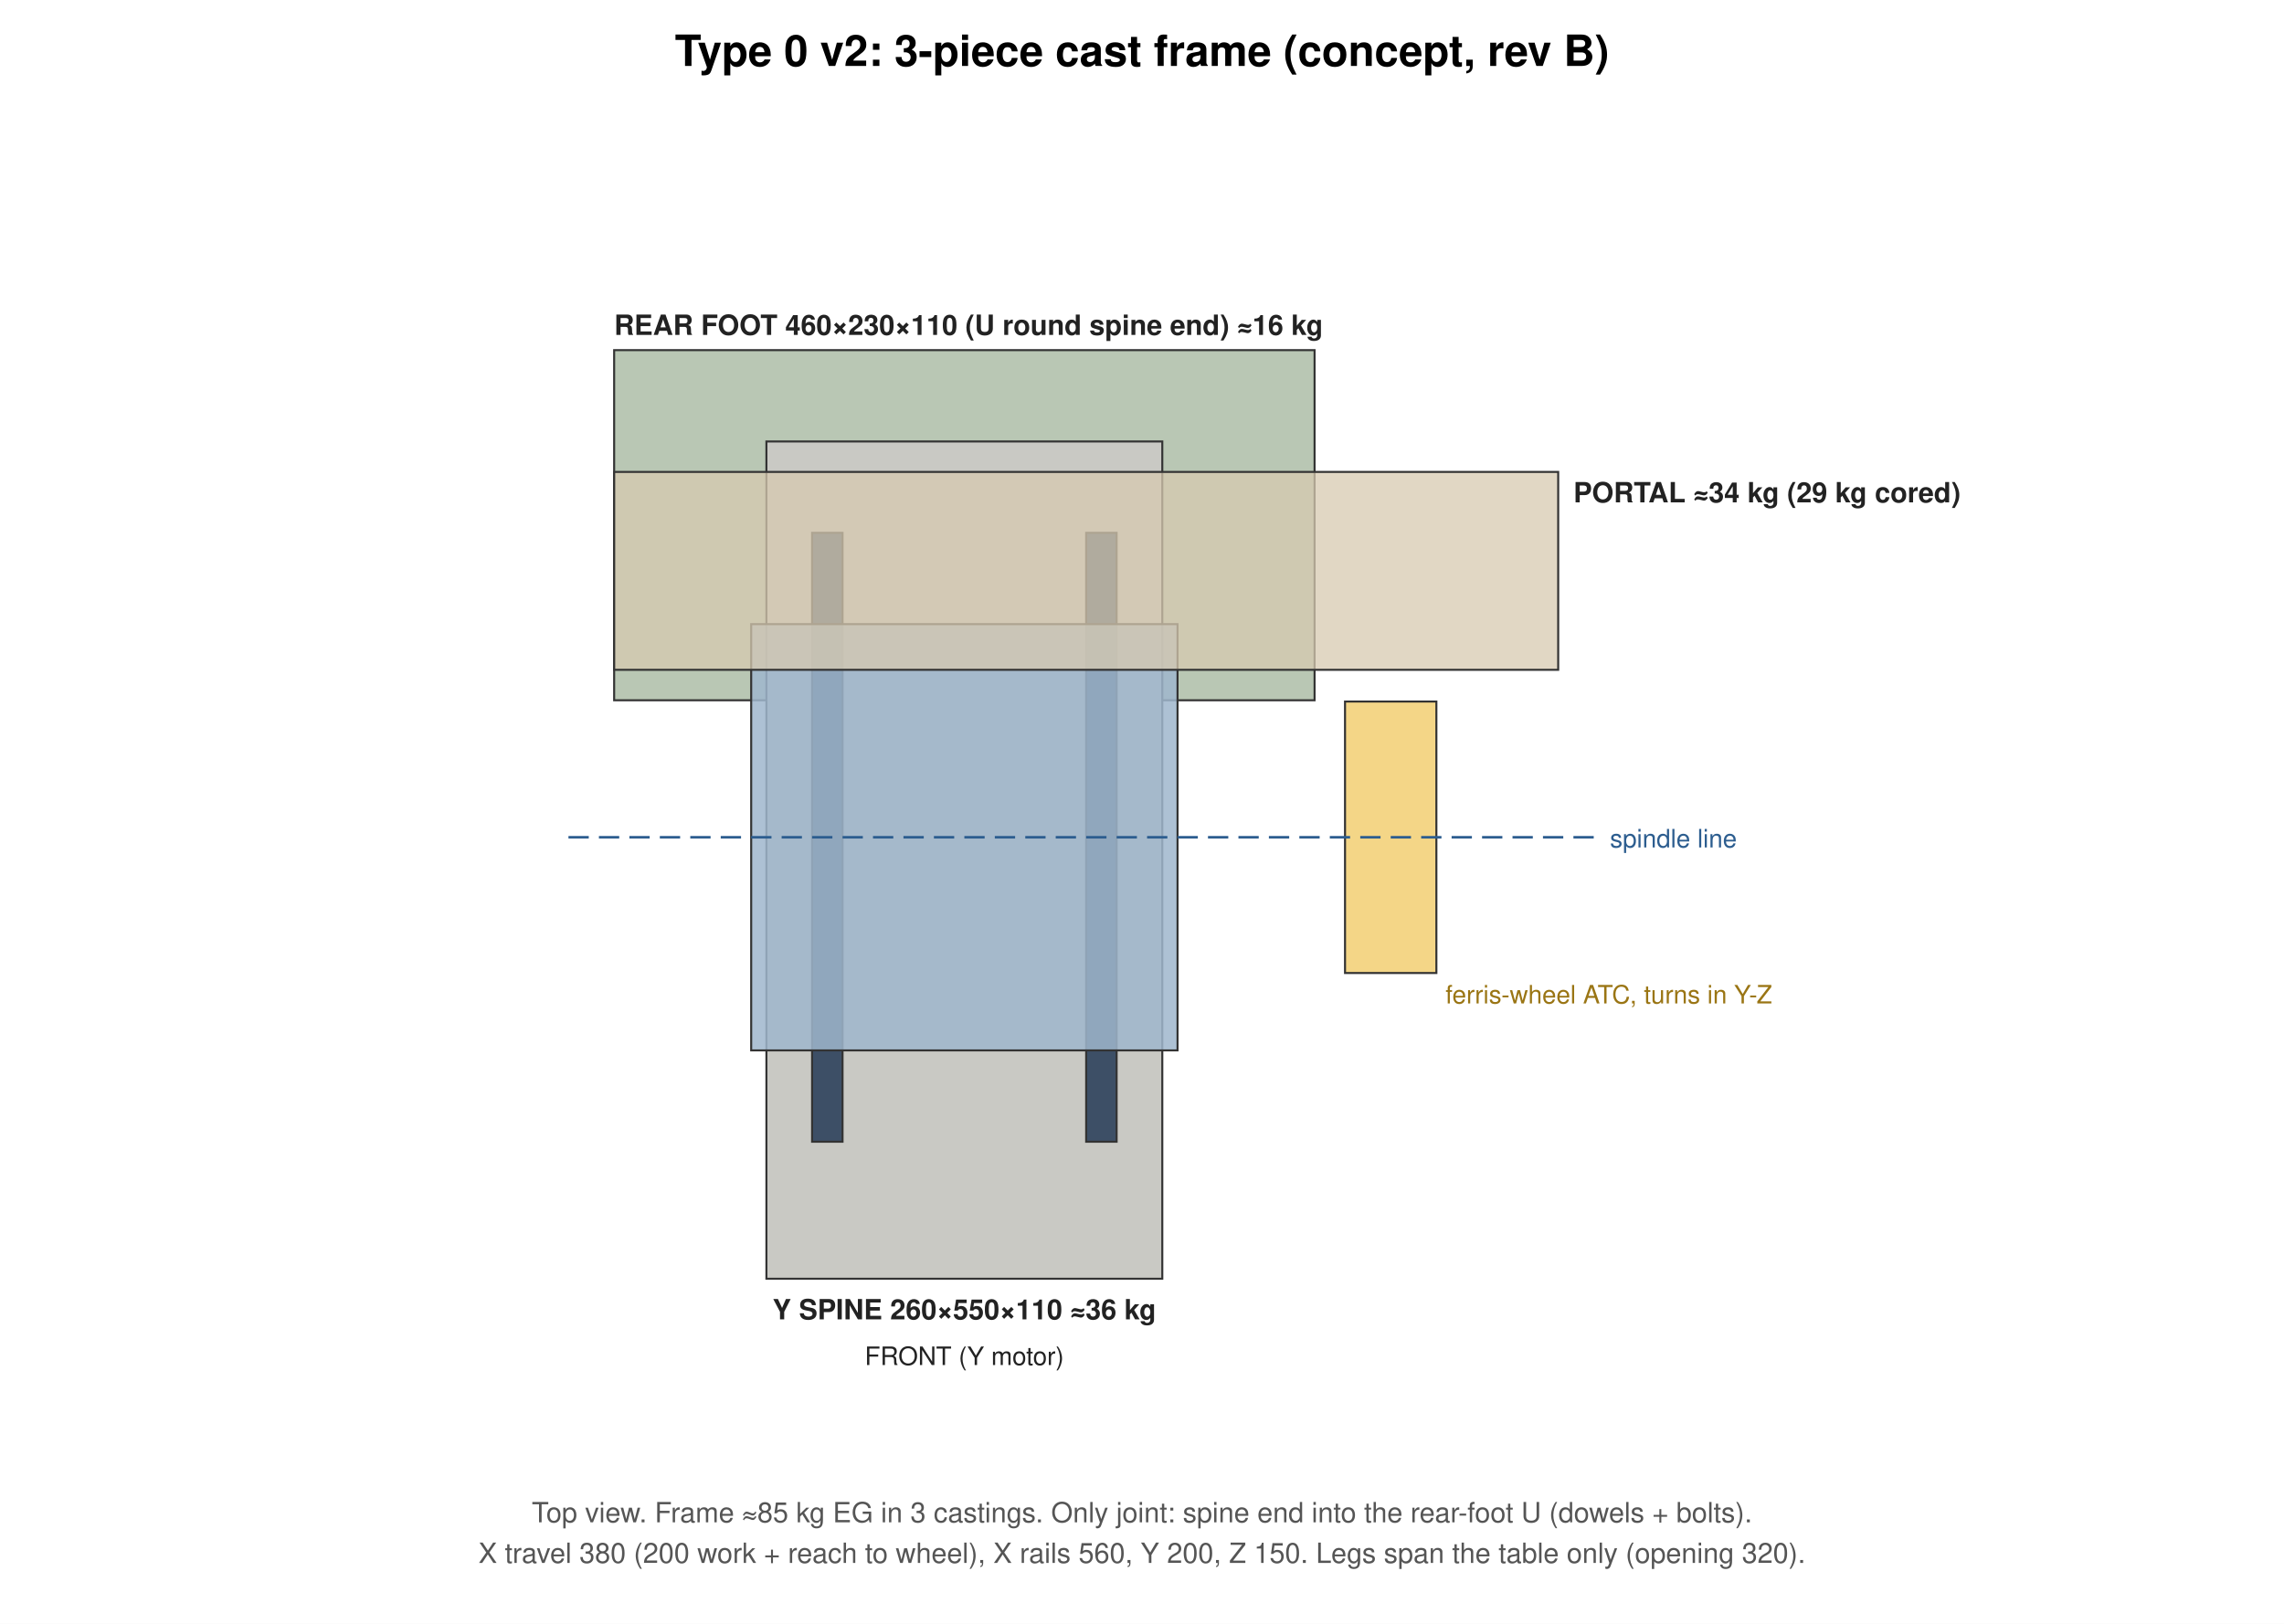
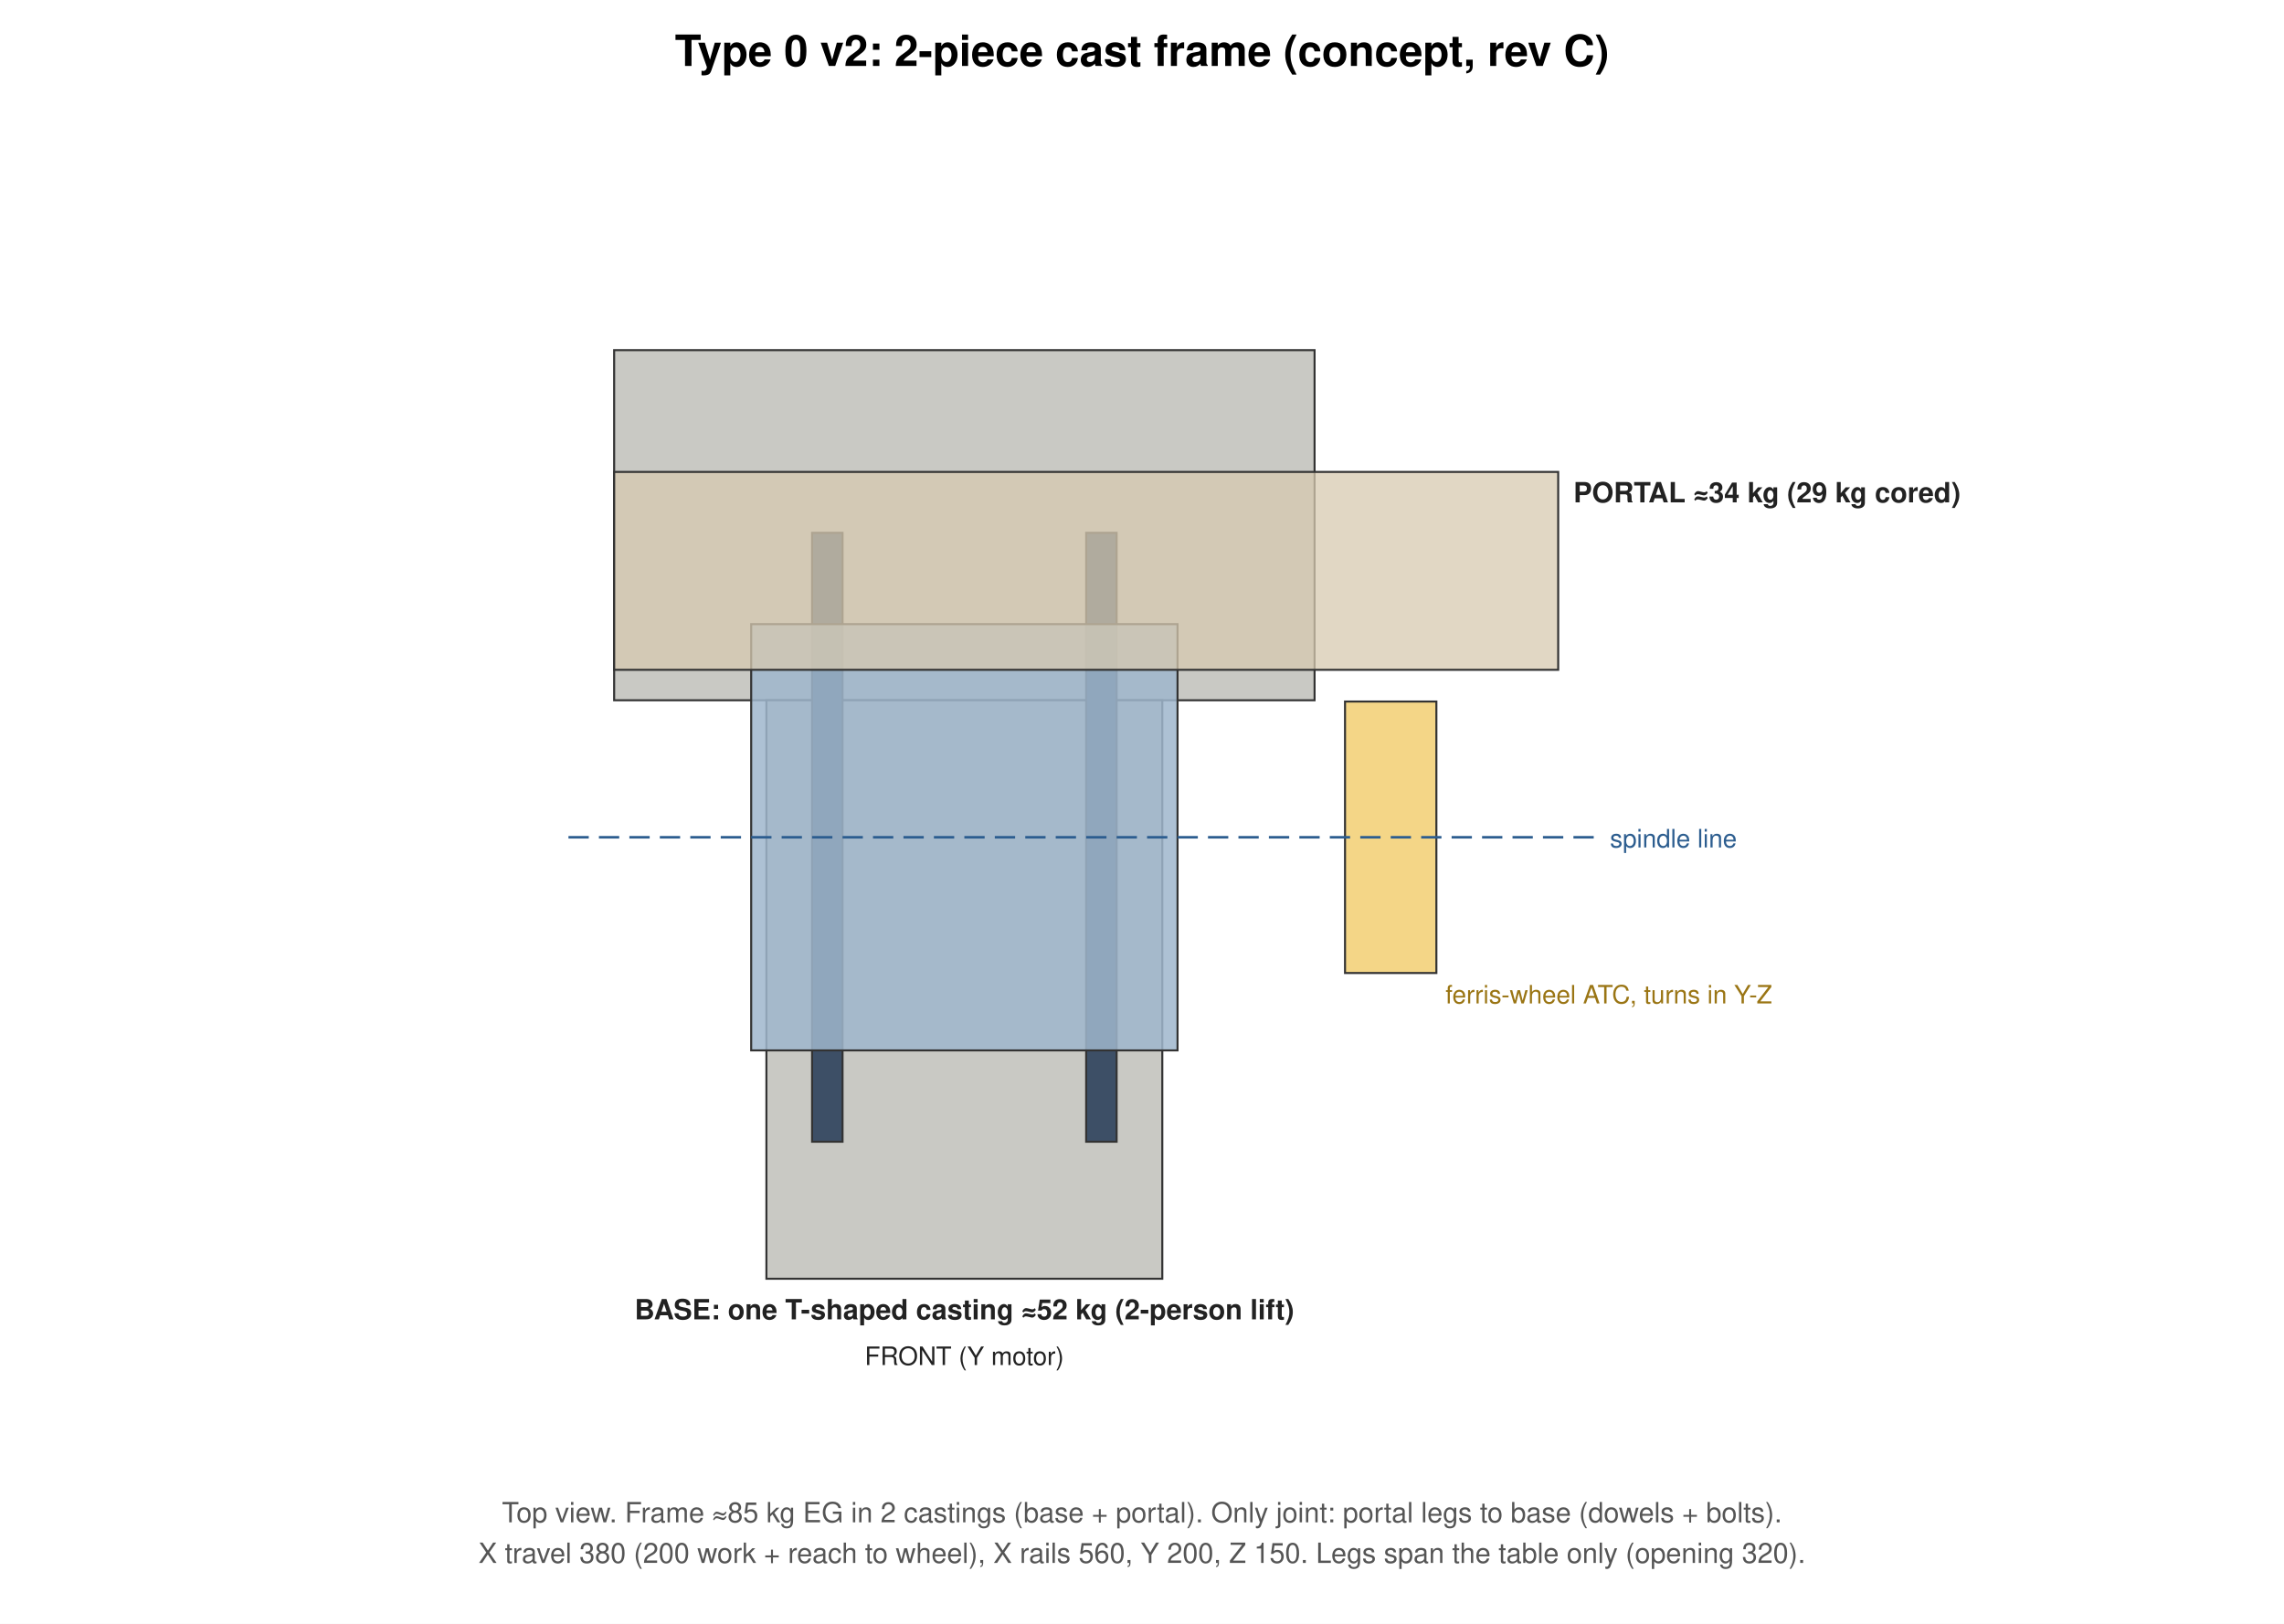
<svg xmlns="http://www.w3.org/2000/svg" viewBox="0 0 900 640" font-family="Helvetica, Arial, sans-serif">
  <rect width="900" height="640" fill="#fff" />
-   <text x="450.0" y="26" text-anchor="middle" font-size="17" font-weight="bold">Type 0 v2: 3-piece cast frame (concept, rev B)</text>
-   <rect x="242.0" y="138.0" width="276.0" height="138.0" fill="#b9c7b4" fill-opacity="1" stroke="#333" stroke-width="0.8" />
-   <rect x="302.0" y="174.0" width="156.0" height="330.0" fill="#c9c9c4" fill-opacity="1" stroke="#333" stroke-width="0.8" />
+   <text x="450.0" y="26" text-anchor="middle" font-size="17" font-weight="bold">Type 0 v2: 2-piece cast frame (concept, rev C)</text>
+   <rect x="242.0" y="138.0" width="276.0" height="138.0" fill="#c9c9c4" fill-opacity="1" stroke="#333" stroke-width="0.8" />
+   <rect x="302.0" y="276.0" width="156.0" height="228.0" fill="#c9c9c4" fill-opacity="1" stroke="#333" stroke-width="0.8" />
  <rect x="320.0" y="210.0" width="12.0" height="240.0" fill="#3d4f66" fill-opacity="1" stroke="#333" stroke-width="0.8" />
  <rect x="428.0" y="210.0" width="12.0" height="240.0" fill="#3d4f66" fill-opacity="1" stroke="#333" stroke-width="0.8" />
  <rect x="296.0" y="246.0" width="168.0" height="168.0" fill="#9fb6cc" fill-opacity="0.85" stroke="#333" stroke-width="0.8" />
  <rect x="242.0" y="186.0" width="372.0" height="78.0" fill="#d7c9b0" fill-opacity="0.75" stroke="#333" stroke-width="0.8" />
  <rect x="530.0" y="276.5" width="36.0" height="107.0" fill="#f3d27a" fill-opacity="0.9" stroke="#333" stroke-width="0.8" />
  <line x1="224.0" y1="330.0" x2="632.0" y2="330.0" stroke="#2c5d8f" stroke-dasharray="8 4" />
  <text x="634.4" y="334.0" text-anchor="start" font-size="10" fill="#2c5d8f">spindle line</text>
-   <text x="380.0" y="520.0" text-anchor="middle" font-size="11" fill="#222" font-weight="bold">Y SPINE 260×550×110  ≈36 kg</text>
-   <text x="242.0" y="132.0" text-anchor="start" font-size="11" fill="#222" font-weight="bold">REAR FOOT 460×230×110 (U round spine end) ≈16 kg</text>
+   <text x="380.0" y="520.0" text-anchor="middle" font-size="11" fill="#222" font-weight="bold">BASE: one T-shaped casting ≈52 kg (2-person lift)</text>
  <text x="620.0" y="198.0" text-anchor="start" font-size="11" fill="#222" font-weight="bold">PORTAL ≈34 kg (29 kg cored)</text>
  <text x="569.6" y="395.5" text-anchor="start" font-size="10" fill="#9a7514">ferris-wheel ATC, turns in Y-Z</text>
  <text x="380.0" y="538.0" text-anchor="middle" font-size="10" fill="#222">FRONT (Y motor)</text>
-   <text x="450.0" y="600.0" text-anchor="middle" font-size="11" fill="#555">Top view. Frame ≈85 kg EG in 3 castings. Only joint: spine end into the rear-foot U (dowels + bolts).</text>
+   <text x="450.0" y="600.0" text-anchor="middle" font-size="11" fill="#555">Top view. Frame ≈85 kg EG in 2 castings (base + portal). Only joint: portal legs to base (dowels + bolts).</text>
  <text x="450.0" y="616.0" text-anchor="middle" font-size="11" fill="#555">X travel 380 (200 work + reach to wheel), X rails 560, Y 200, Z 150. Legs span the table only (opening 320).</text>
</svg>
